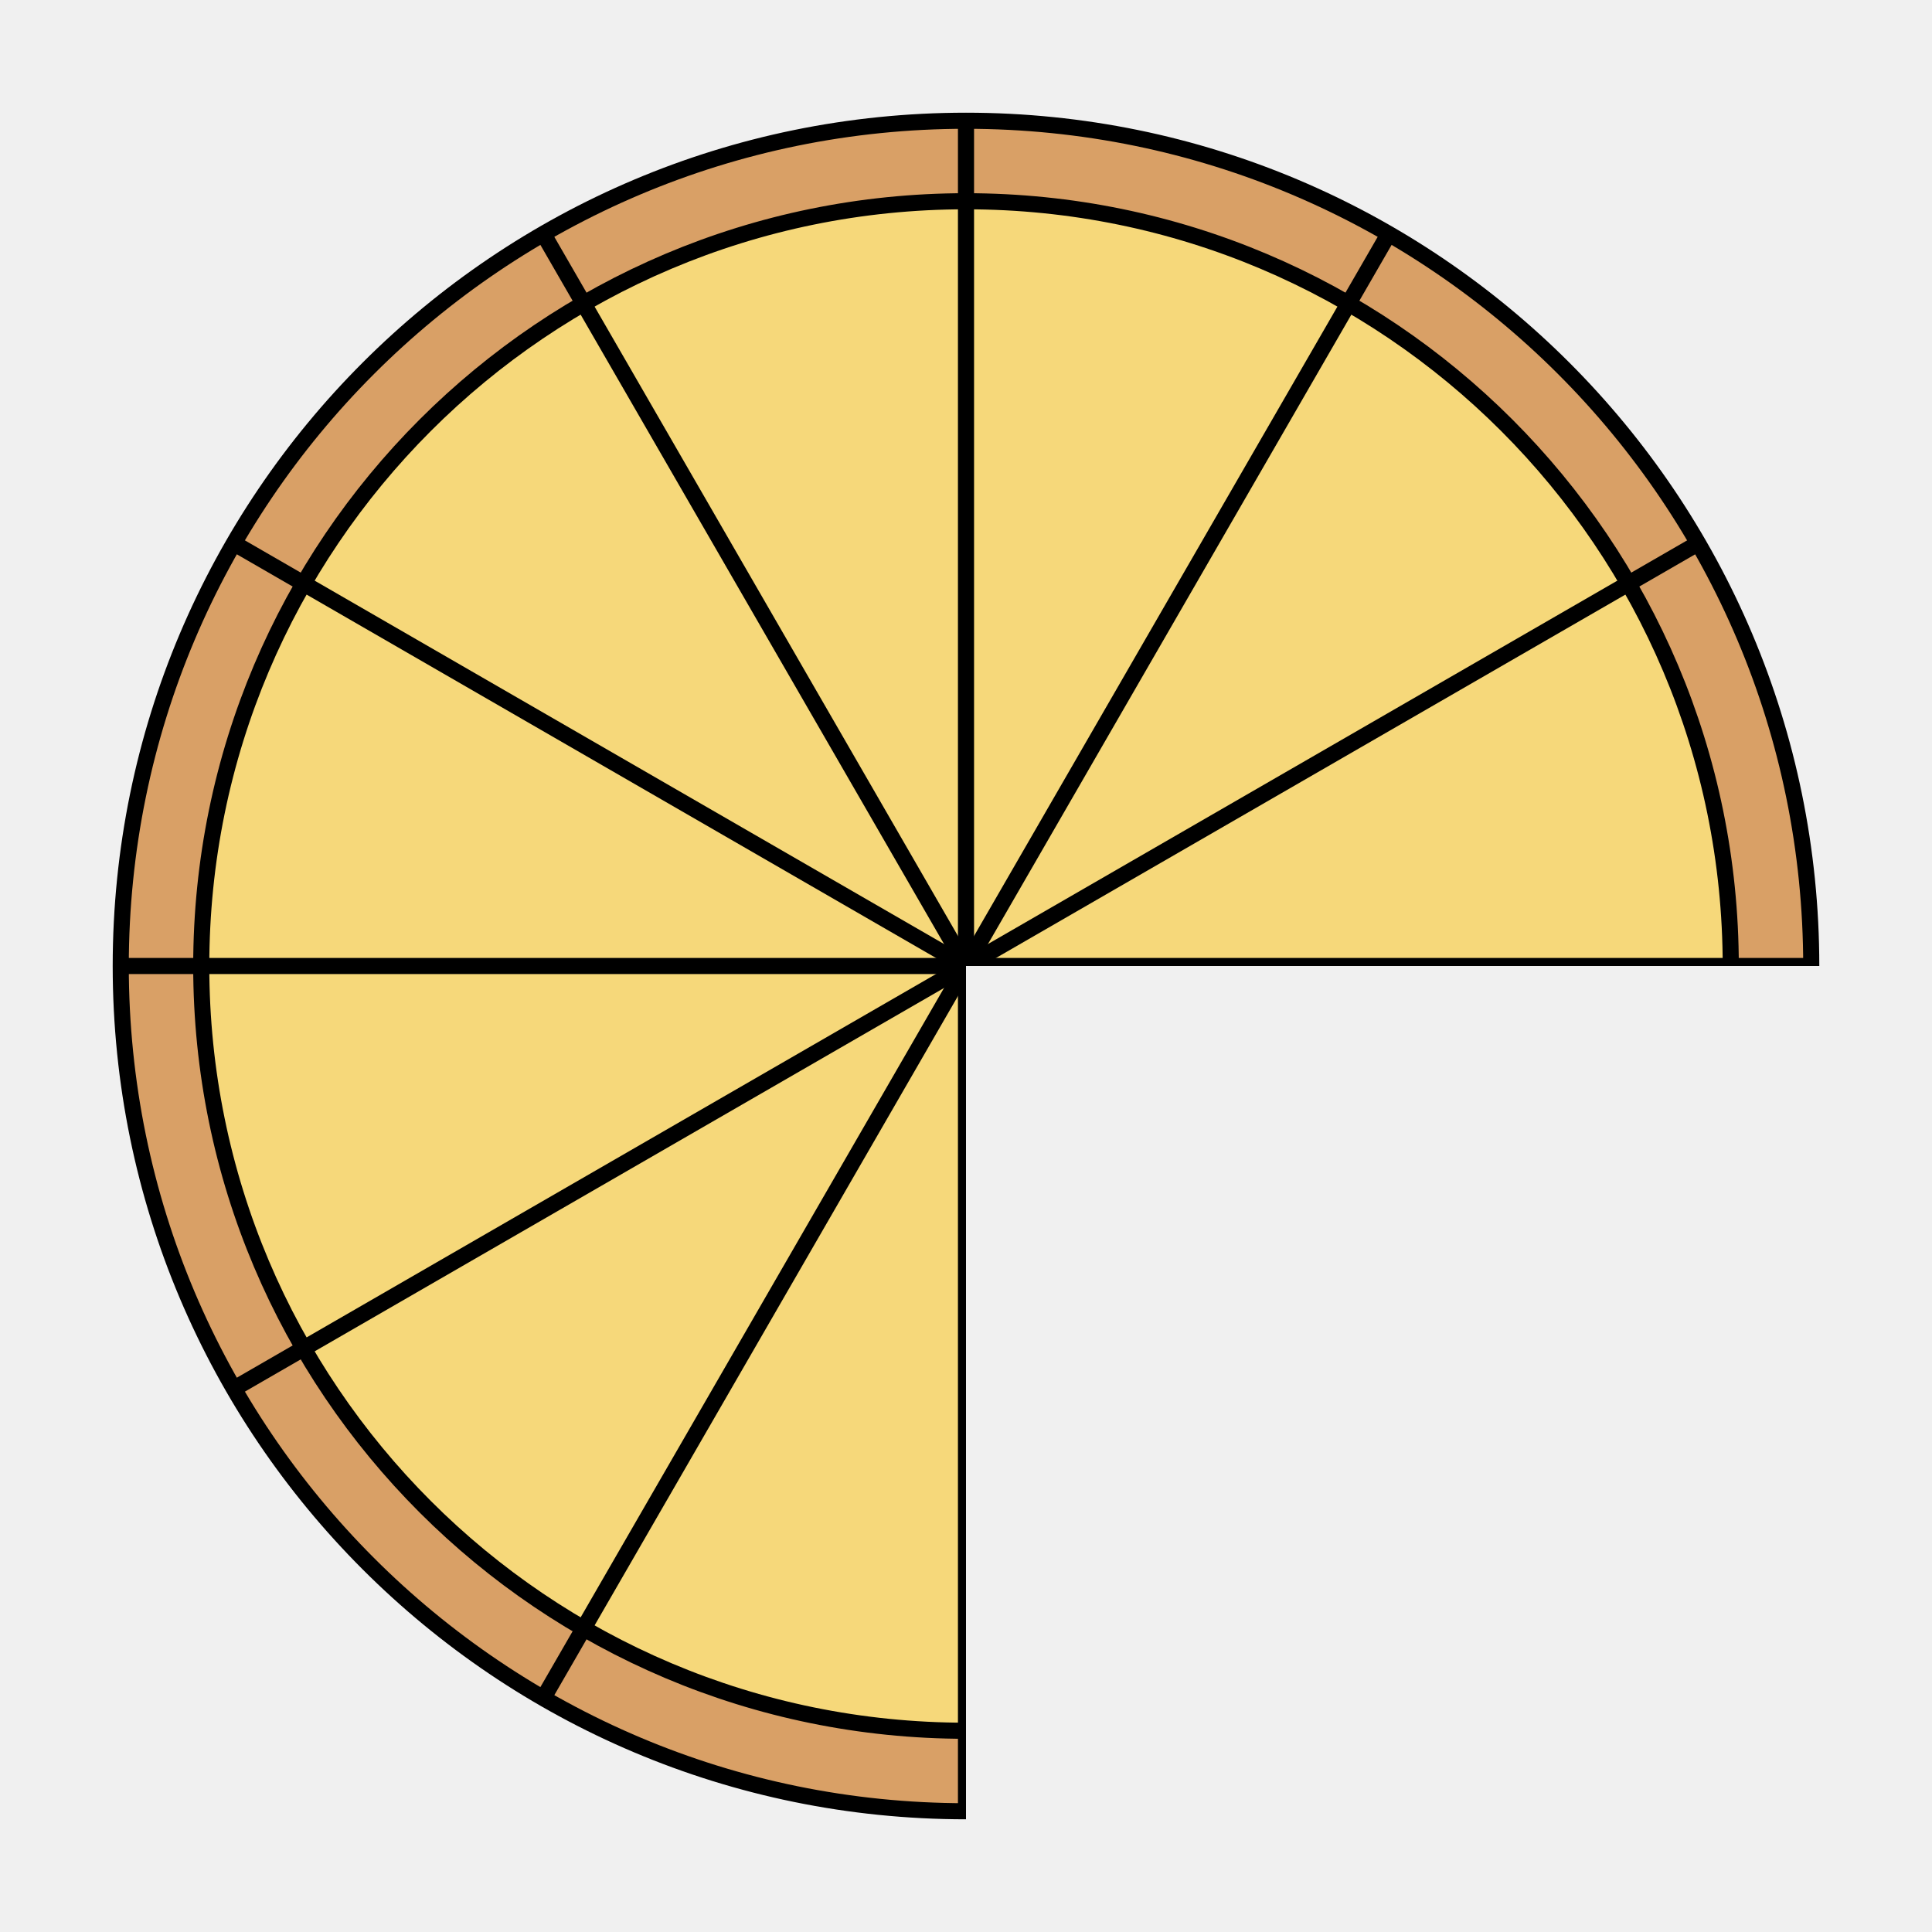
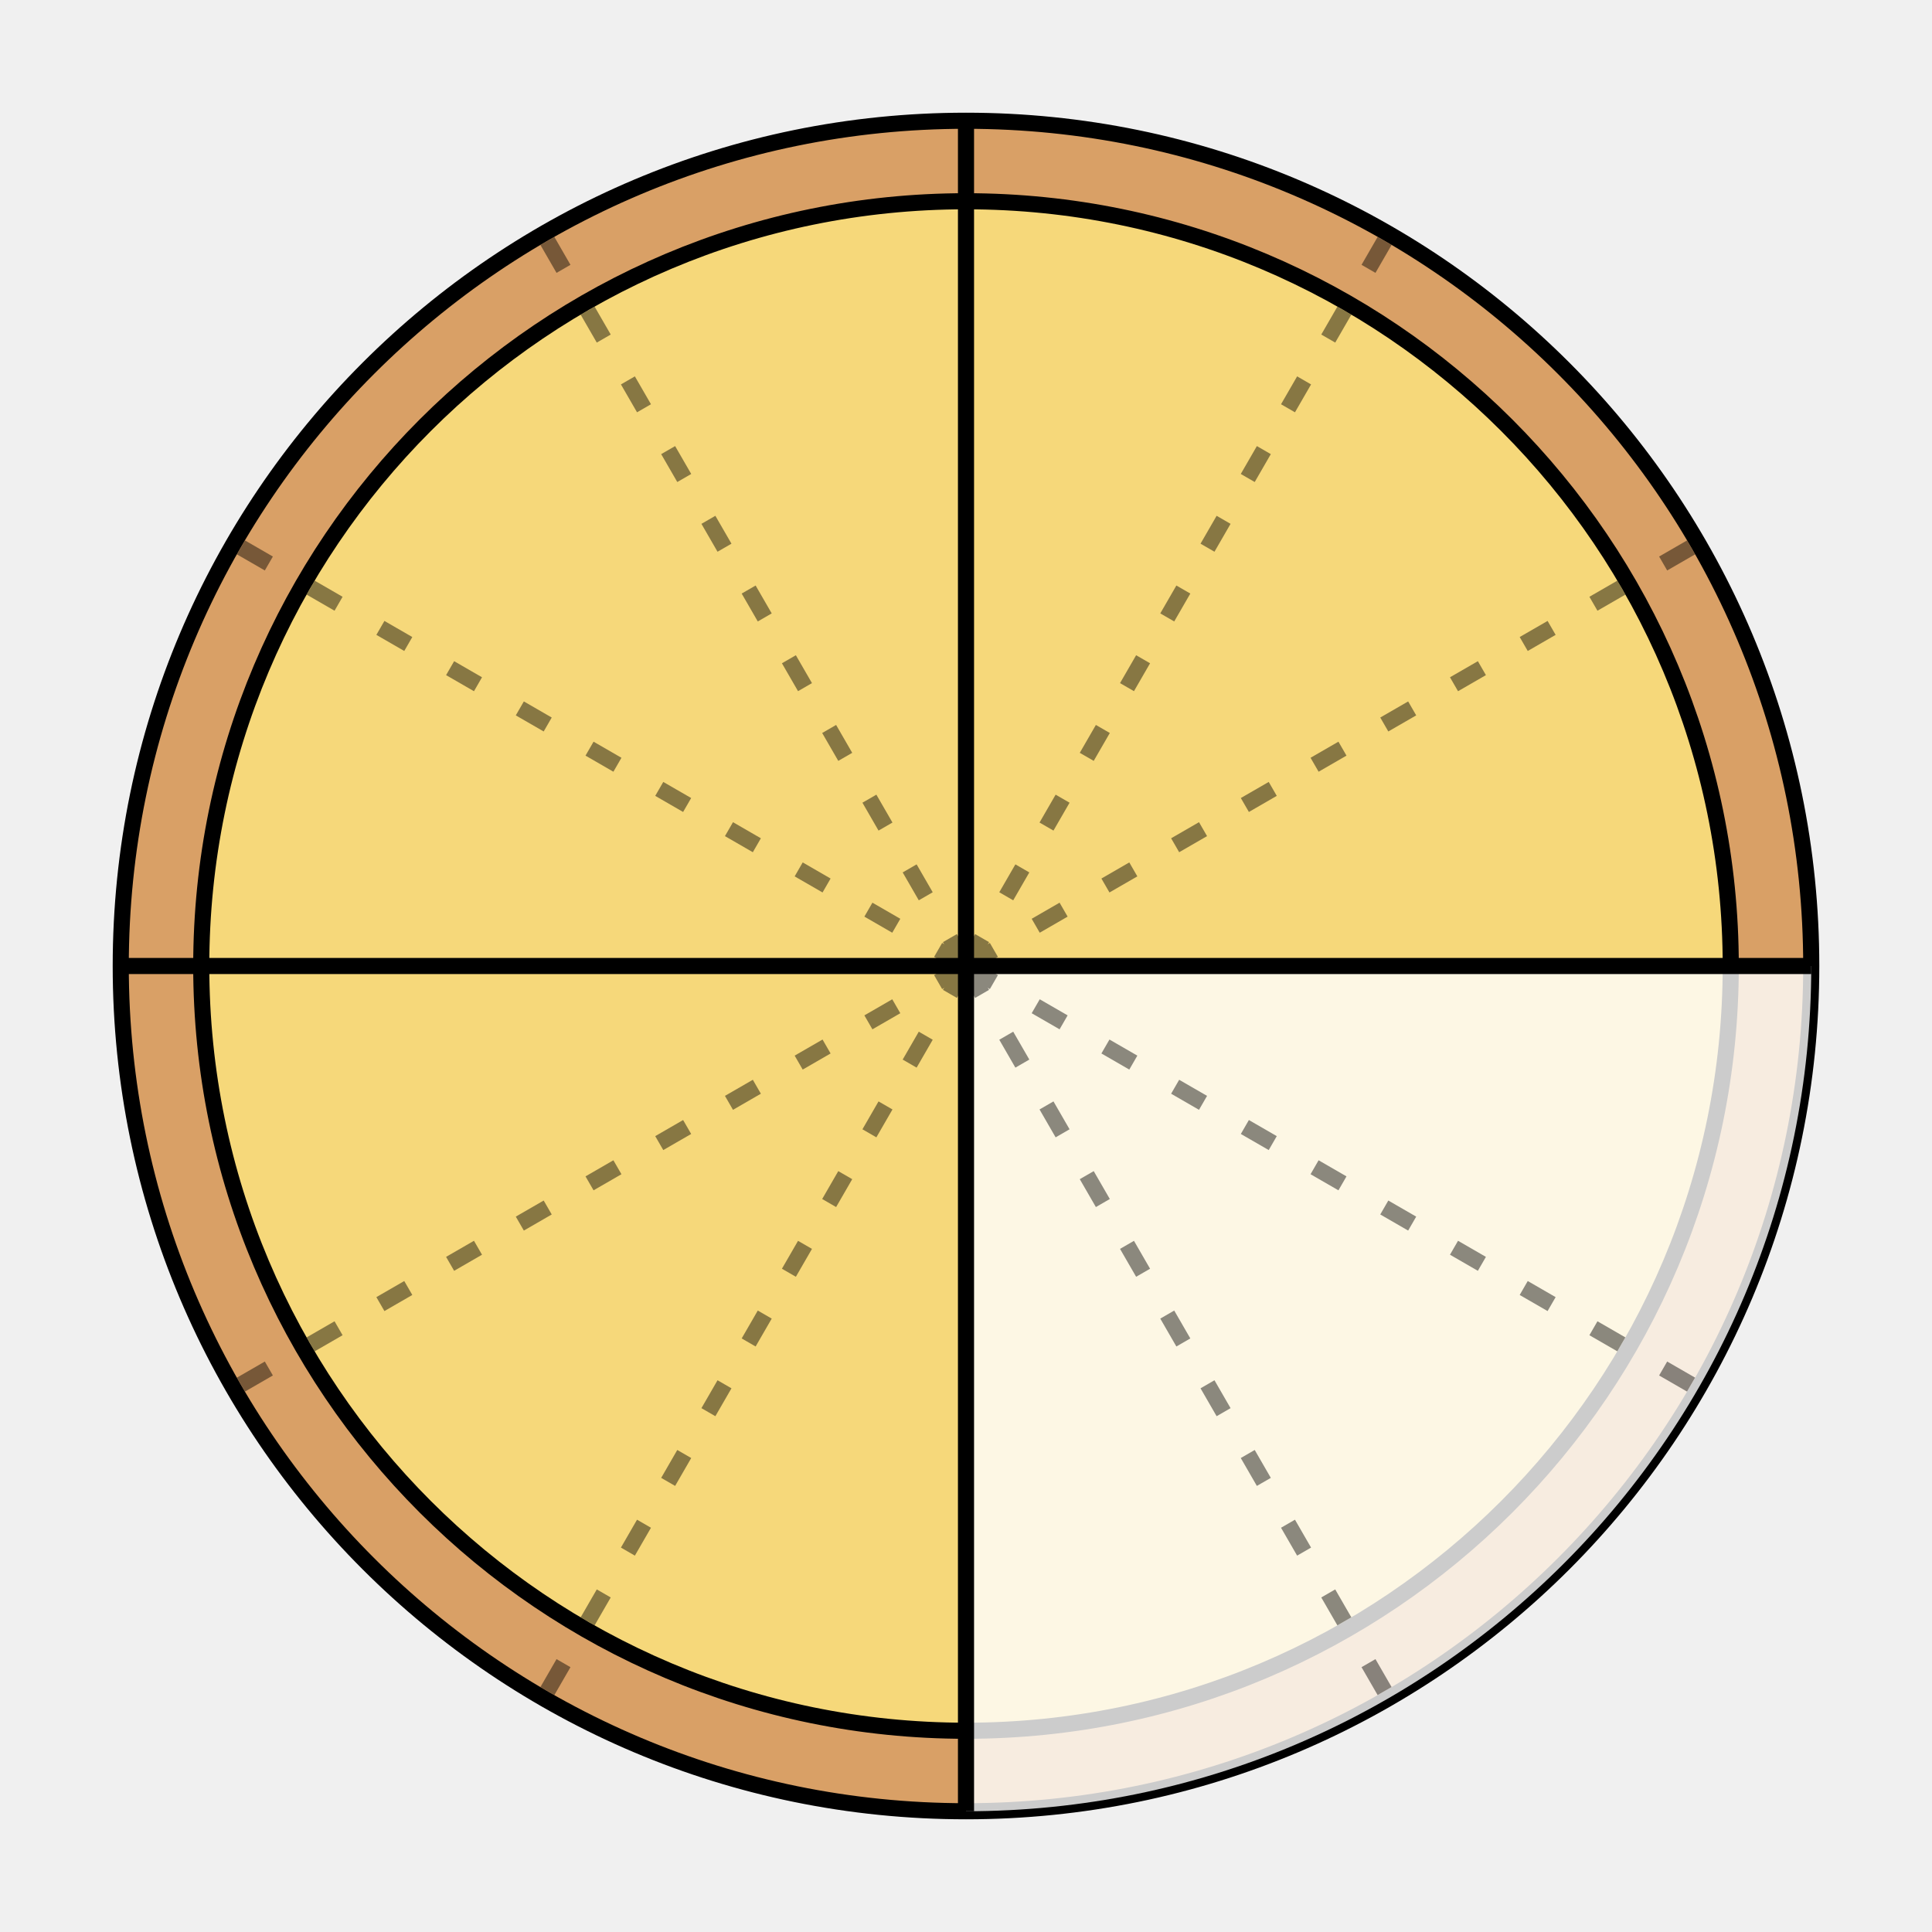
- <svg xmlns="http://www.w3.org/2000/svg" width="260" height="260" viewBox="-120 -120 240 240" role="img" aria-label="Cheese pizza divided into 12 slices with 3 slices missing">
-   <defs>
-     <mask id="pizzaMask12_3">
-       <rect x="-120" y="-120" width="240" height="240" fill="#ffffff" />
-       <path d="M0,0 L120,0 A120,120 0 0,1 0,120 Z" fill="#000000" />
-     </mask>
-   </defs>
-   <g mask="url(#pizzaMask12_3)">
-     <circle cx="0" cy="0" r="105" fill="#d9a066" stroke="#000000" stroke-width="2" />
-     <circle cx="0" cy="0" r="95" fill="#f6d87a" stroke="#000000" stroke-width="2" />
-     <g stroke="#000000" stroke-width="2">
-       <line x1="0" y1="0" x2="105" y2="0" />
-       <line x1="0" y1="0" x2="0" y2="105" />
-       <line x1="0" y1="0" x2="-52.5" y2="90.933" />
-       <line x1="0" y1="0" x2="-90.933" y2="52.5" />
-       <line x1="0" y1="0" x2="-105" y2="0" />
-       <line x1="0" y1="0" x2="-90.933" y2="-52.5" />
-       <line x1="0" y1="0" x2="-52.5" y2="-90.933" />
-       <line x1="0" y1="0" x2="0" y2="-105" />
-       <line x1="0" y1="0" x2="52.5" y2="-90.933" />
-       <line x1="0" y1="0" x2="90.933" y2="-52.5" />
-     </g>
+ <svg xmlns="http://www.w3.org/2000/svg" width="260" height="260" viewBox="-120 -120 240 240" role="img" aria-label="Cheese pizza divided into 12 slices with 3 slices eaten">
+   <circle cx="0" cy="0" r="105" fill="#d9a066" stroke="#000000" stroke-width="2" />
+   <circle cx="0" cy="0" r="95" fill="#f6d87a" stroke="#000000" stroke-width="2" />
+   <path d="M0,0 L105,0 A105,105 0 0,1 0,105 Z" fill="#ffffff" opacity="0.8" />
+   <g stroke="#000000" stroke-width="2">
+     <line x1="0" y1="0" x2="105" y2="0" />
+     <line x1="0" y1="0" x2="0" y2="105" />
+     <line x1="0" y1="0" x2="-105" y2="0" />
+     <line x1="0" y1="0" x2="0" y2="-105" />
+   </g>
+   <g stroke="#000000" stroke-width="2" stroke-dasharray="4 6" opacity="0.45">
+     <line x1="0" y1="0" x2="90.933" y2="52.5" />
+     <line x1="0" y1="0" x2="52.5" y2="90.933" />
+     <line x1="0" y1="0" x2="-52.5" y2="90.933" />
+     <line x1="0" y1="0" x2="-90.933" y2="52.5" />
+     <line x1="0" y1="0" x2="-90.933" y2="-52.5" />
+     <line x1="0" y1="0" x2="-52.5" y2="-90.933" />
+     <line x1="0" y1="0" x2="52.5" y2="-90.933" />
+     <line x1="0" y1="0" x2="90.933" y2="-52.5" />
  </g>
</svg>
